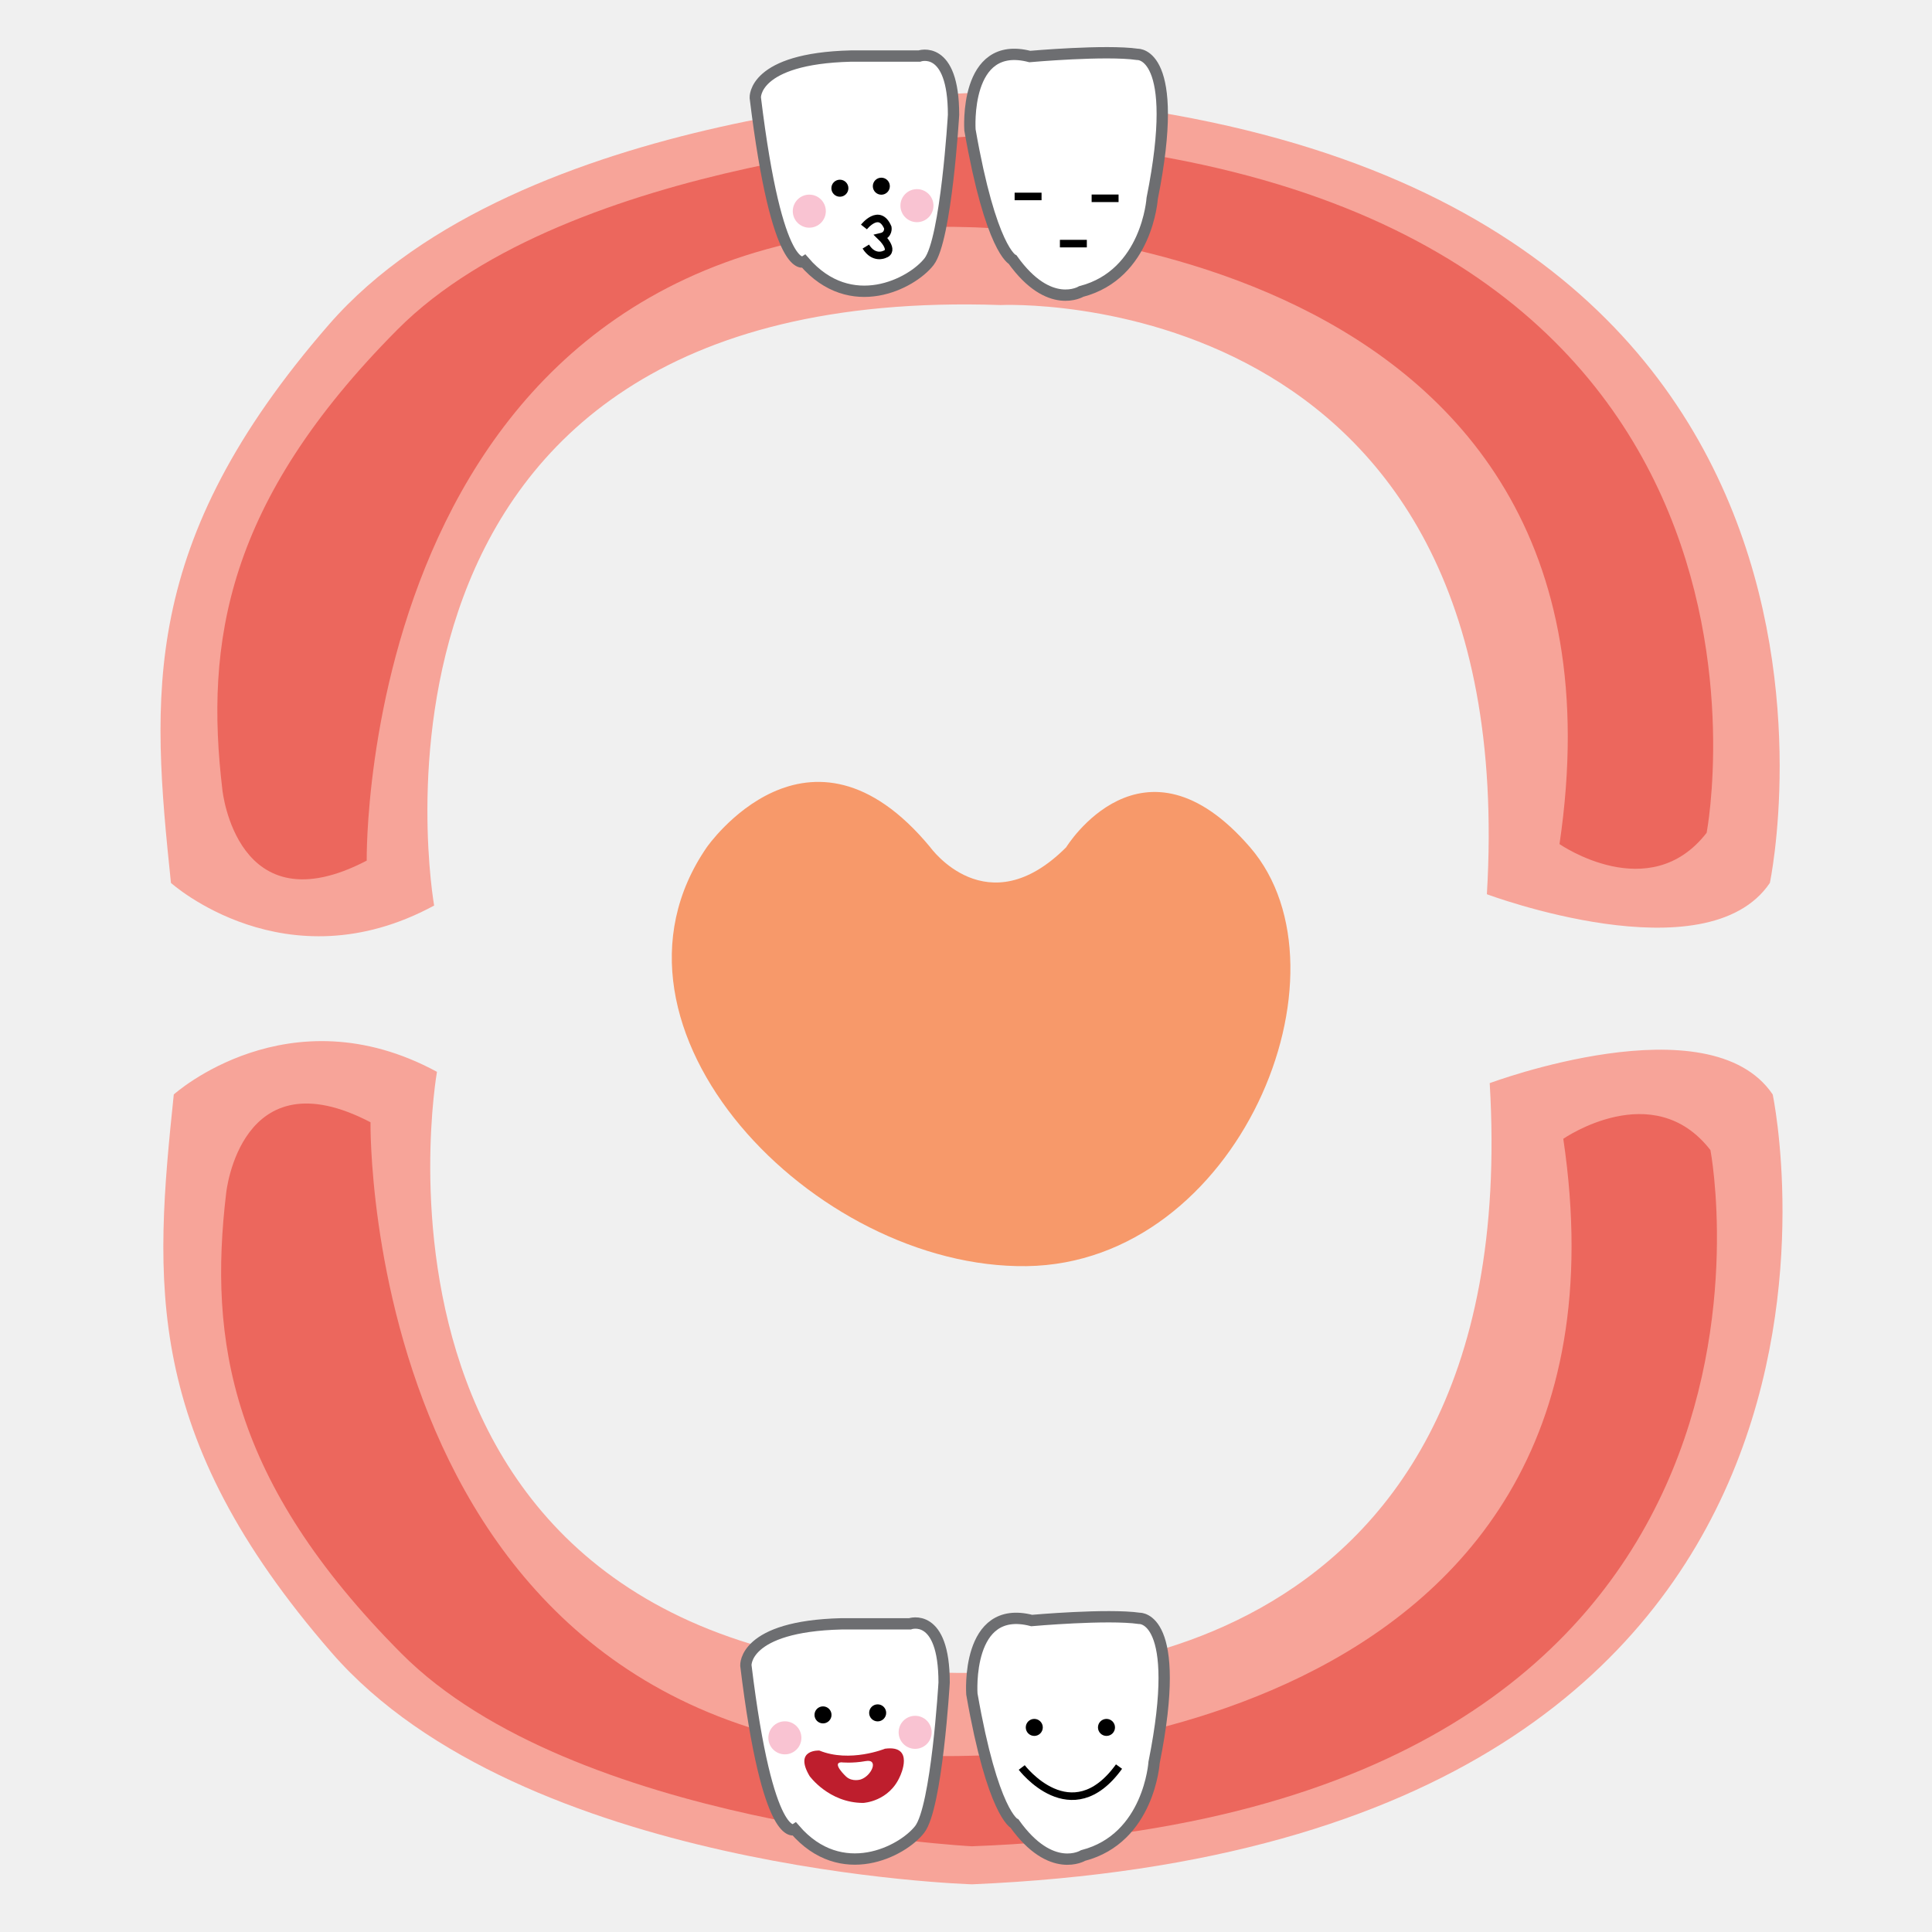
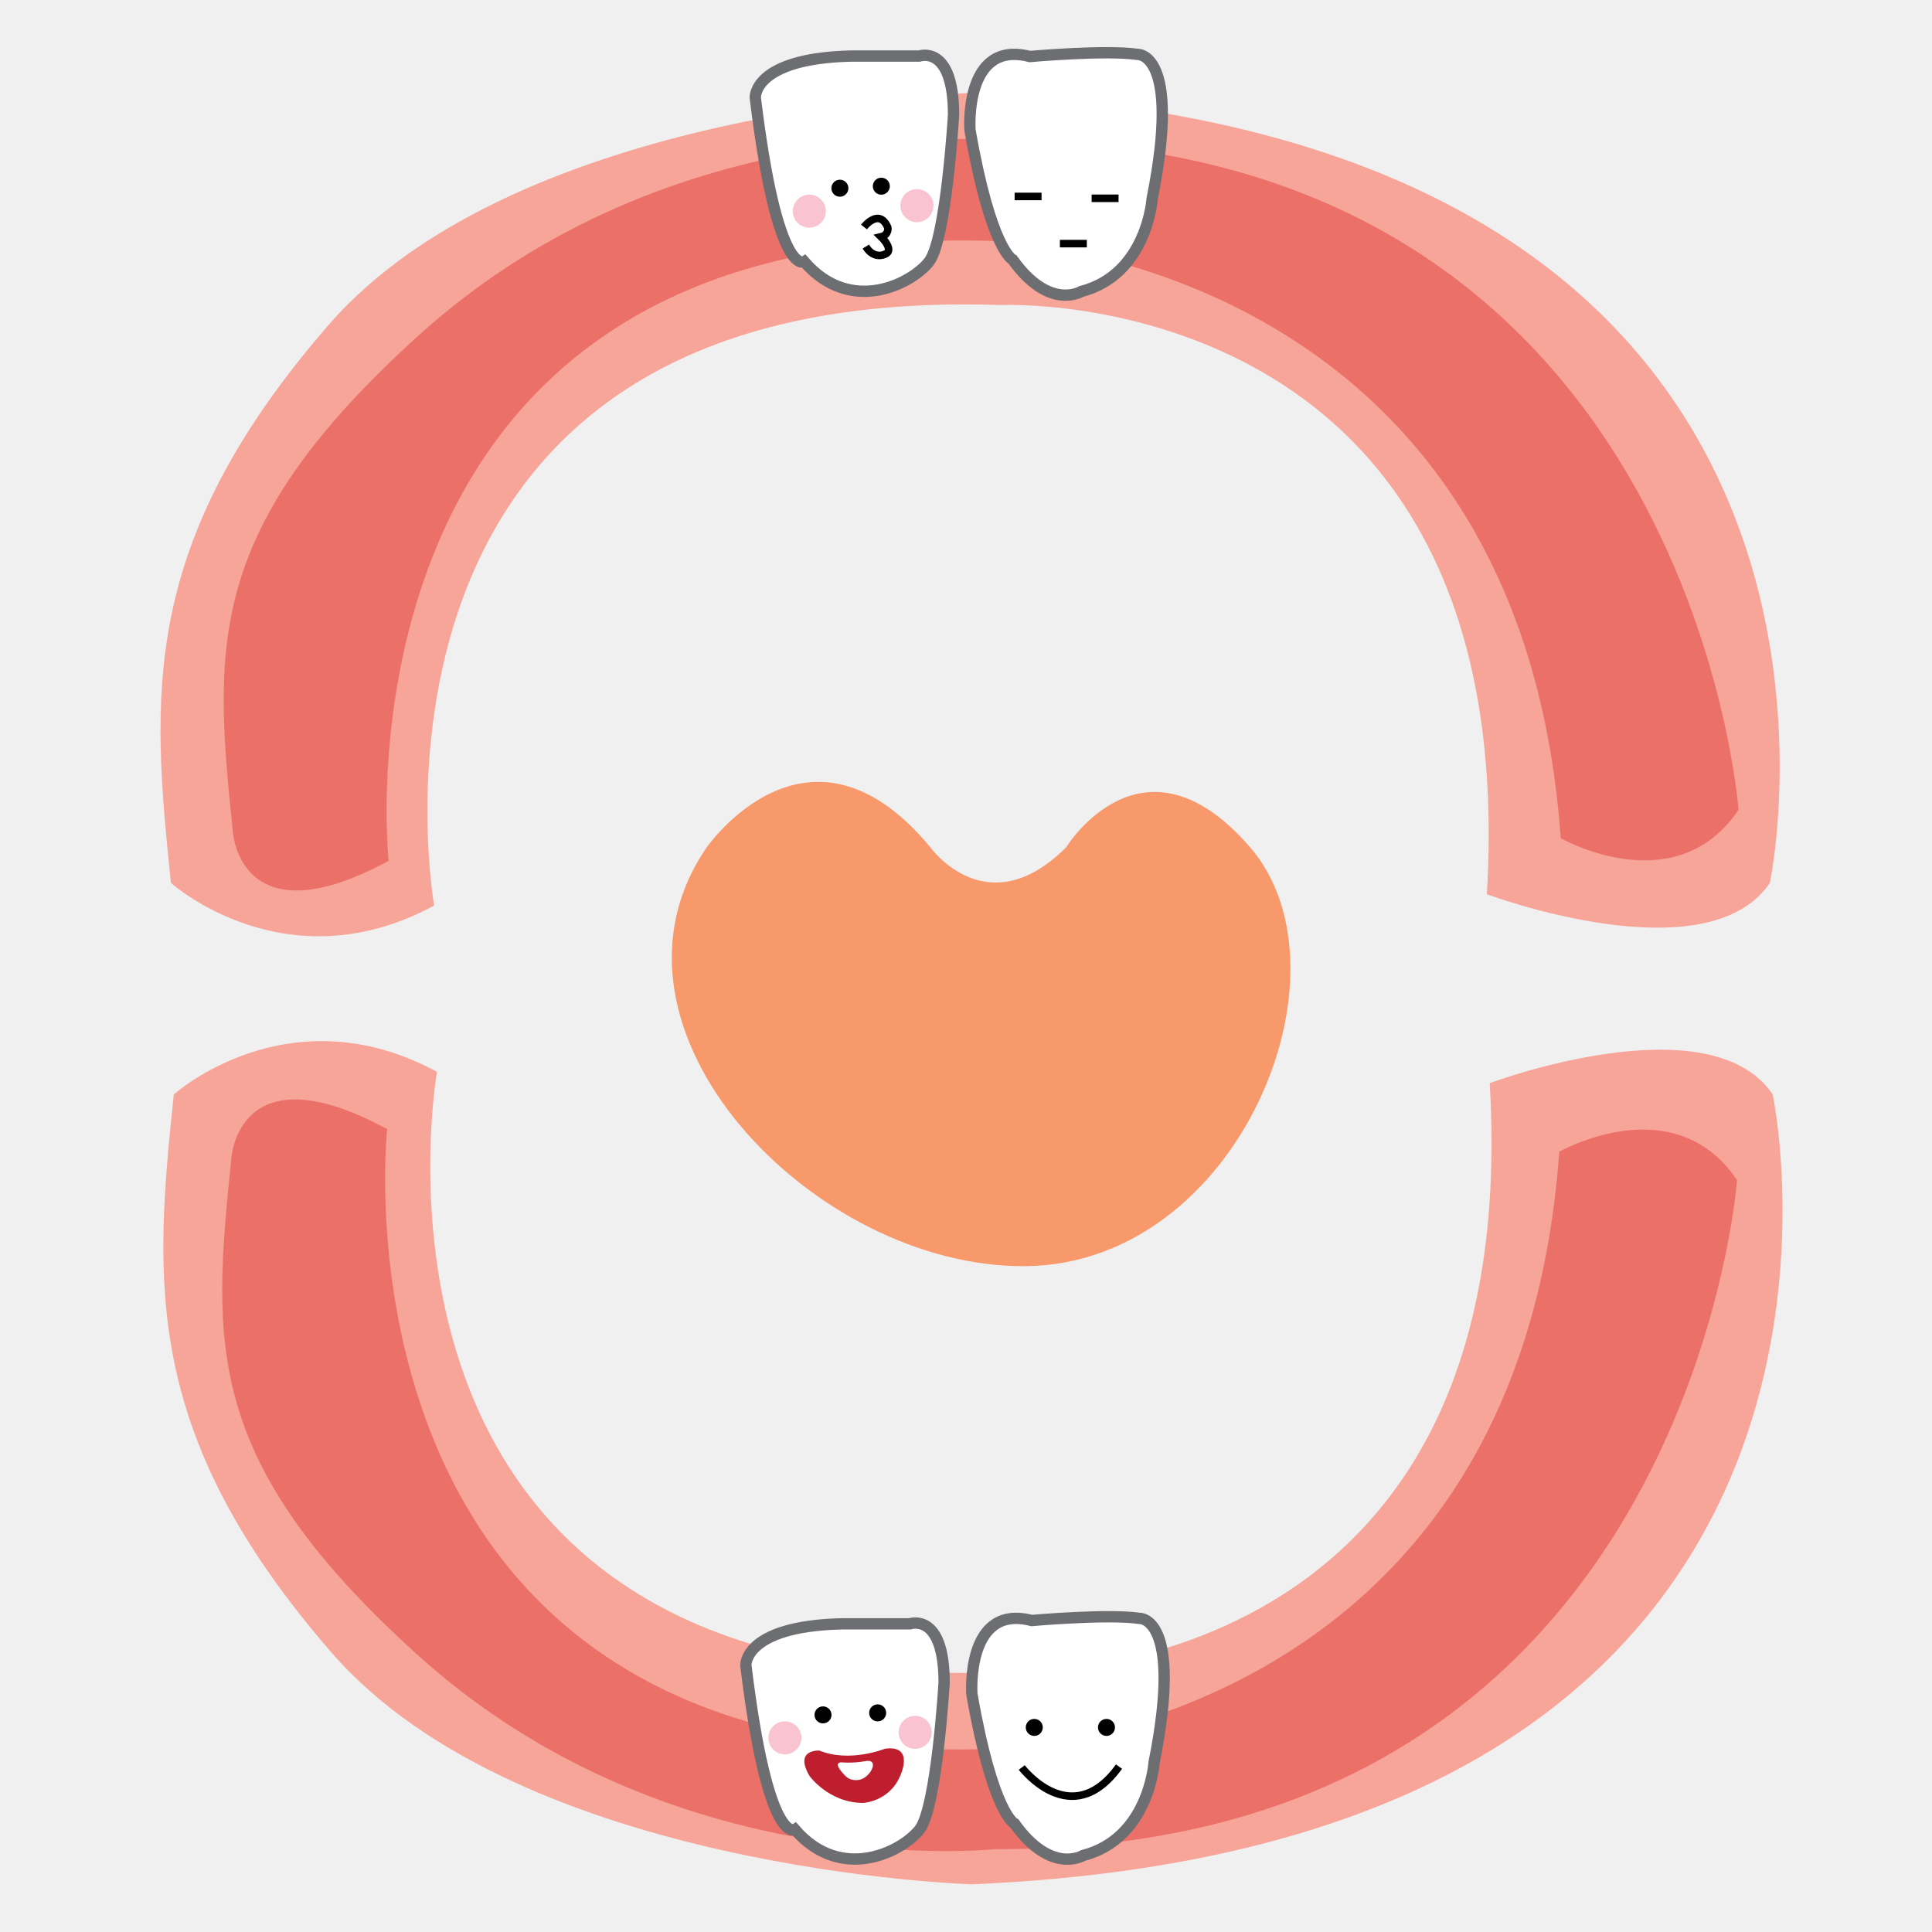
<svg xmlns="http://www.w3.org/2000/svg" version="1.1" x="0px" y="0px" width="1024px" height="1024px" viewBox="0 0 1024 1024" enable-background="new 0 0 1024 1024" xml:space="preserve">
  <g id="Layer_2">
    <path fill="#F7A499" d="M92.111,580.089c0,0,60.769-54.66,139.493-11.999c0,0-58.738,330.48,300.205,318.281   c0,0,277.124,13.34,257.768-312.281c0,0,116.439-43.629,149.992,5.999c0,0,84.104,396.867-424.371,418.634   c0,0-238.752-6.964-339.416-122.76C75.118,760.167,81.786,679.344,92.111,580.089z" />
    <path fill="#F7A499" d="M90.61,467.961c0,0,60.769,54.66,139.493,11.999c0,0-58.738-330.48,300.204-318.281   c0,0,277.125-13.34,257.768,312.281c0,0,116.439,43.629,149.992-5.999c0,0,84.104-396.867-424.371-418.634   c0,0-238.752,6.964-339.415,122.76C73.617,287.883,80.285,368.706,90.61,467.961z" />
    <path fill="#F7996A" d="M374.592,449.09c0,0,53.997-77.996,118.494,0c0,0,30,41.998,71.997,0c0,0,40.498-65.997,97.495,0   c56.997,65.998-6,220.489-118.494,221.989C431.589,672.579,308.596,545.086,374.592,449.09z" />
-     <path fill="#EC675D" d="M119.878,632.315c0,0,7.5-73.496,76.496-37.498c0,0-5.095,345.371,318.716,335.752   c0,0,361.482-3,313.484-326.984c0,0,47.729-33.135,77.996,6c0,0,67.226,351.817-391.48,368.981c0,0-211.56-10.913-302.371-102.226   C121.909,785.028,110.563,710.584,119.878,632.315z" />
-     <path fill="#EC675D" d="M117.87,418.652c0,0,7.5,73.496,76.496,37.498c0,0-5.095-345.371,318.716-335.752   c0,0,361.482,3,313.484,326.984c0,0,47.729,33.135,77.996-6c0,0,67.226-351.817-391.48-368.981c0,0-211.56,10.913-302.371,102.226   C119.901,265.939,108.556,340.383,117.87,418.652z" />
+     <path fill="#EA7068" d="M122.69,613.458c0,0,3.772-57.66,82.496-14.999c0,0-36.917,340.683,322.026,328.483   c0,0,277.203-8.299,299.234-316.484c0,0,60.651-34.628,94.204,15c0,0-25.499,356.058-393.438,354.63   c0,0-171.148,18.635-305.527-102.643C107.781,774.646,112.365,712.713,122.69,613.458z" />
+     <path fill="#EA7068" d="M123.479,441.252c0,0,3.772,57.66,82.496,14.999c0,0-36.917-340.683,322.026-328.483   c0,0,277.203,8.299,299.234,316.484c0,0,60.651,34.628,94.204-15c0,0-25.499-356.058-393.438-354.63   c0,0-171.148-18.635-305.527,102.643C108.569,280.064,113.153,341.998,123.479,441.252z" />
  </g>
+   <g id="Texts">
+ </g>
  <g id="lower">
    <g id="second_x5F_molar" display="none">
      <path display="inline" fill="#FFFFFF" stroke="#6D6E71" stroke-width="6" stroke-miterlimit="10" d="M94.339,544.634    c0,0,71.151-78.629,128.074,7.978c0,0,10.947,51.279-19.704,76.351c0,0-69.781,36.467-101.117-12.534    C101.591,616.428,83.393,584.519,94.339,544.634z" />
      <path display="inline" fill="none" stroke="#000000" stroke-width="4" stroke-miterlimit="10" d="M144.913,618.644    c0,0,7.783,5.188,20.756,2.593" />
      <polyline display="inline" fill="none" stroke="#808285" stroke-width="4" stroke-miterlimit="10" points="128.047,543.401     124.155,568.048 151.397,549.887 160.479,565.454 176.046,547.292 177.343,568.048 191.614,557.671   " />
      <line display="inline" fill="none" stroke="#000000" stroke-width="4" stroke-miterlimit="10" x1="105.994" y1="583.616" x2="143.615" y2="588.807" />
      <line display="inline" fill="none" stroke="#000000" stroke-width="4" stroke-miterlimit="10" x1="169.56" y1="588.807" x2="201.992" y2="579.725" />
      <line display="inline" fill="none" stroke="#000000" stroke-width="4" stroke-miterlimit="10" x1="121.561" y1="599.184" x2="135.831" y2="599.184" />
      <line display="inline" fill="none" stroke="#000000" stroke-width="4" stroke-miterlimit="10" x1="176.044" y1="599.834" x2="190.315" y2="599.834" />
      <path display="inline" fill="#FFFFFF" stroke="#6D6E71" stroke-width="6" stroke-miterlimit="10" d="M799.869,569.17    c0,0-7.703-55.404,68.204-50.972c0,0,79.32,8.866,66.004,66.485c0,0-1.099,49.864-41.801,53.188c0,0-55.005,19.696-85.807-33.368    L799.869,569.17z" />
      <g display="inline">
        <path stroke="#000000" stroke-miterlimit="10" d="M852.147,578.949c0,2.212-1.797,4.008-4.014,4.008     c-2.212,0-4.009-1.796-4.009-4.008c0-2.216,1.797-4.011,4.009-4.011C850.351,574.938,852.147,576.733,852.147,578.949z" />
        <circle fill="none" stroke="#000000" stroke-miterlimit="10" cx="848.135" cy="578.946" r="6.973" />
      </g>
      <g display="inline">
        <path stroke="#000000" stroke-miterlimit="10" d="M892.604,578.22c0,2.212-1.797,4.008-4.013,4.008     c-2.212,0-4.01-1.796-4.01-4.008c0-2.215,1.798-4.012,4.01-4.012C890.808,574.208,892.604,576.005,892.604,578.22z" />
        <circle fill="none" stroke="#000000" stroke-miterlimit="10" cx="888.593" cy="578.218" r="6.973" />
      </g>
      <path display="inline" fill="none" stroke="#000000" stroke-width="4" stroke-miterlimit="10" d="M859.131,571.012    c0,0-12.575-12.114-24.566-0.465" />
      <path display="inline" fill="none" stroke="#000000" stroke-width="4" stroke-miterlimit="10" d="M902.021,569.42    c0,0-12.451-8.329-24.324-0.321" />
      <path display="inline" fill="#F15A29" d="M848.67,597.635c0,2.602-2.107,4.707-4.707,4.707h-13.45    c-2.601,0-4.707-2.105-4.707-4.707l0,0c0-2.6,2.106-4.707,4.707-4.707h13.45C846.563,592.928,848.67,595.035,848.67,597.635    L848.67,597.635z" />
      <path display="inline" fill="#F15A29" d="M909.432,598c0,2.601-2.107,4.707-4.707,4.707h-13.45c-2.6,0-4.707-2.106-4.707-4.707    l0,0c0-2.6,2.107-4.707,4.707-4.707h13.45C907.324,593.293,909.432,595.4,909.432,598L909.432,598z" />
      <ellipse transform="matrix(0.9999 -0.0135 0.0135 0.9999 -8.1578 11.7419)" display="inline" fill="#BE1E2D" cx="868.324" cy="611.988" rx="10.703" ry="16.54" />
      <path display="inline" fill="#FFFFFF" d="M860.596,604.144c0,0,6.918-16.309,15.567-0.209c0,0,0.726,5.827-6.089,5.596    S861.464,608.349,860.596,604.144z" />
      <path display="inline" fill="none" stroke="#808285" stroke-width="4" stroke-miterlimit="10" d="M838.087,533.302    c0,0,22.056,6.488,32.433,1.299c0,0,10.378,16.865,22.053,1.297c0,0,11.676,18.162,15.567,6.486" />
+       <g display="inline">
+         <text transform="matrix(1 -0.0031 0.0031 1 1264.375 661.7285)" fill="#58595B" font-family="'Arial-BoldMT'" font-size="60">23-31 mo.</text>
+       </g>
    </g>
    <g id="first_x5F_molar" display="none">
      <path display="inline" fill="#FFFFFF" stroke="#6D6E71" stroke-width="6" stroke-miterlimit="10" d="M111.983,661.199    c0,0,44.11-35.917,95.999,7.982c0,0,22.051,59.86,9.08,89.127c0,0-45.404,47.89-99.889,13.303c0,0-22.054-15.923-14.27-55.851    C102.904,715.761,104.2,681.153,111.983,661.199z" />
      <path display="inline" fill="none" stroke="#000000" stroke-width="4" stroke-miterlimit="10" d="M130.287,708.404    c0,0,8.032,9.732,23.713,2.596c0,0,9.944-3.243,3.06,6.486c0,0-14.151,22.055-29.833-4.54    C127.227,712.946,124.236,704.838,130.287,708.404z" />
      <path display="inline" fill="none" stroke="#000000" stroke-width="4" stroke-miterlimit="10" d="M200.125,709.055    c0,0-8.633,9.082-24.314,1.945c0,0-9.944-3.243-3.059,6.486c0,0,12.584,23.756,28.266-2.839    C201.018,714.647,203.572,706.681,200.125,709.055z" />
      <path display="inline" fill="none" stroke="#000000" stroke-width="4" stroke-miterlimit="10" d="M141.1,747.323    c0,0,12.323,14.919,22.702-0.648c0,0,18.811,15.564,20.107-0.65" />
      <path display="inline" stroke="#000000" stroke-miterlimit="10" d="M149.004,717.486c0,2.212-1.798,4.008-4.014,4.008    c-2.212,0-4.009-1.796-4.009-4.008c0-2.217,1.797-4.012,4.009-4.012C147.206,713.475,149.004,715.27,149.004,717.486z" />
      <path display="inline" stroke="#000000" stroke-miterlimit="10" d="M190.517,718.784c0,2.212-1.797,4.007-4.014,4.007    c-2.211,0-4.009-1.795-4.009-4.007c0-2.216,1.798-4.012,4.009-4.012C188.719,714.772,190.517,716.568,190.517,718.784z" />
      <path display="inline" fill="none" stroke="#808285" stroke-width="4" stroke-miterlimit="10" d="M135.263,675.972    c0,0,19.459,1.299,27.243-3.892c0,0,16.864,7.786,23.351,1.299" />
      <path display="inline" fill="#FFFFFF" stroke="#6D6E71" stroke-width="6" stroke-miterlimit="10" d="M917.057,707.227    c0,0,7.783-58.377-57.078-59.676c0,0-49.296-6.485-53.188,59.676c0,0-6.485,57.08,0,66.16c0,0,10.378,11.673,37.62,16.863    c0,0,60.906,5.192,72.939-36.322L917.057,707.227z" />
      <path display="inline" fill="none" stroke="#808285" stroke-width="4" stroke-miterlimit="10" d="M839.717,688.871    c0,0,14.271,7.785,22.703-0.648c8.432-8.434,0.649-9.729-3.892-3.243c-4.542,6.485,4.539,12.325,10.377,9.081    c5.838-3.243,16.215-4.542,16.215-9.081" />
      <path display="inline" fill="#FFFFFF" stroke="#000000" stroke-width="4" stroke-miterlimit="10" d="M870.528,716    c0,0,14.594-6.811,32.107,11.675" />
      <path display="inline" fill="#FFFFFF" stroke="#000000" stroke-width="4" stroke-miterlimit="10" d="M849.123,716.974    c0,0-17.513-4.865-26.27,7.782" />
      <circle display="inline" fill="#F9C3D2" cx="895.707" cy="747.25" r="8.757" />
      <circle display="inline" fill="#F9C3D2" cx="825.654" cy="744.331" r="8.757" />
      <path display="inline" fill="none" stroke="#000000" stroke-width="4" stroke-miterlimit="10" d="M876.248,755.033    c0,0-15.566,20.433-27.242,0" />
      <path display="inline" stroke="#000000" stroke-miterlimit="10" d="M876.449,731.566c0,2.212,1.798,4.009,4.014,4.009    c2.212,0,4.01-1.797,4.01-4.009c0-2.216-1.798-4.011-4.01-4.011C878.247,727.556,876.449,729.351,876.449,731.566z" />
      <path display="inline" stroke="#000000" stroke-miterlimit="10" d="M838.182,731.566c0,2.212,1.798,4.009,4.014,4.009    c2.212,0,4.01-1.797,4.01-4.009c0-2.216-1.798-4.011-4.01-4.011C839.979,727.556,838.182,729.351,838.182,731.566z" />
+       <g display="inline">
+         <text transform="matrix(1 0.0015 -0.0015 1 1267.199 769.5127)" fill="#58595B" font-family="'Arial-BoldMT'" font-size="60">14-18 mo.</text>
+       </g>
    </g>
    <g id="canine" display="none">
      <path display="inline" fill="#FFFFFF" stroke="#6D6E71" stroke-width="6" stroke-miterlimit="10" d="M174.218,847.976    c-0.363-5.338,2.593-59.673,49.295-81.729c0,0,51.891,1.299,55.783,81.729c0,0,6.486,44.108-52.539,50.593    C226.757,898.568,178.109,905.057,174.218,847.976z" />
      <g display="inline">
        <path fill="none" stroke="#000000" stroke-width="4" stroke-miterlimit="10" d="M190.772,852.922c0,0,22.702-11.676,33.081,0.648     " />
        <path fill="#FFFFFF" stroke="#000000" stroke-width="4" stroke-miterlimit="10" d="M197.908,850.003     c0,0-5.026-30.161,10.865-31.46c0,0,15.08-3.243,10.054,31.136C218.826,849.679,209.826,845.384,197.908,850.003z" />
        <circle stroke="#000000" stroke-width="4" stroke-miterlimit="10" cx="210.555" cy="836.381" r="4.011" />
      </g>
      <g display="inline">
        <path fill="none" stroke="#000000" stroke-width="4" stroke-miterlimit="10" d="M264.394,851.951c0,0-22.702-11.676-33.081,0.647     " />
        <path fill="#FFFFFF" stroke="#000000" stroke-width="4" stroke-miterlimit="10" d="M257.259,849.032     c0,0,5.027-30.162-10.865-31.459c0,0-15.08-3.245-10.054,31.134C236.341,848.707,245.341,844.412,257.259,849.032z" />
        <circle stroke="#000000" stroke-width="4" stroke-miterlimit="10" cx="244.612" cy="835.41" r="4.011" />
      </g>
      <ellipse transform="matrix(0.9965 -0.0834 0.0834 0.9965 -72.0825 22.0706)" display="inline" fill="#EA7E73" cx="227.988" cy="873.354" rx="8.432" ry="13.296" />
      <path display="inline" fill="#FFFFFF" stroke="#6D6E71" stroke-width="6" stroke-miterlimit="10" d="M735.164,831.65    c0,0,2.594-46.702,36.973-58.377c34.378-11.676,57.728,36.324,61.62,51.891c3.892,15.567-3.893,76.539-20.757,77.836    c0,0-42.971,2.595-59.999-2.757C753.001,900.243,731.11,902.188,735.164,831.65z" />
      <polyline display="inline" fill="none" stroke="#000000" stroke-width="4" stroke-miterlimit="10" points="817.055,835.381     792.731,845.109 814.297,851.596   " />
      <polyline display="inline" fill="none" stroke="#000000" stroke-width="4" stroke-miterlimit="10" points="753.327,835.381     777.651,845.109 756.084,851.596   " />
      <path display="inline" fill="#BE1E2D" d="M755.313,857.919l63.242,0.974c0,0-5.838,36-36.972,34.54    C781.583,893.433,756.771,891,755.313,857.919z" />
      <rect x="761.272" y="861.567" display="inline" fill="#FFFFFF" width="51.566" height="7.298" />
      <path display="inline" fill="#EF8031" d="M777.478,886.771c0,0-1.943-9.403,8.434-10.702c0,0,6.231,0.133,6.656,10.714    c0,0-10.183-1.824-15.09,0.122" />
+       <g display="inline">
+         <text transform="matrix(1 -0.0097 0.0097 1 1247.205 921.9785)" fill="#58595B" font-family="'Arial-BoldMT'" font-size="60">17-23 mo.</text>
+       </g>
    </g>
    <g id="lateral_x5F_incisor" display="none">
      <path display="inline" fill="#FFFFFF" stroke="#6D6E71" stroke-width="6" stroke-miterlimit="10" d="M285.98,836.484    c0,0,7.784-17.995,55.784-16.781c0,0,42.811-7.867,46.703,16.781c3.892,24.65,0,5.19,0,5.19s12.973,97.295-37.622,103.781    c0,0-45.405,16.864-64.865-45.404V836.484z" />
      <path display="inline" fill="none" stroke="#000000" stroke-width="4" stroke-miterlimit="10" d="M371.107,885.3    c0,0-14.107-17.026-28.215,2.919" />
      <path display="inline" fill="none" stroke="#000000" stroke-width="4" stroke-miterlimit="10" d="M332.676,887.246    c0,0-14.107-17.027-28.215,2.918" />
      <path display="inline" fill="none" stroke="#000000" stroke-width="4" stroke-miterlimit="10" d="M314.19,907.191    c0,0,24.828,25.297,51.566,0.973" />
      <path display="inline" fill="#F190AC" d="M332.84,917.717c0,0,1.322,12.779,12.101,11.045c10.777-1.735,6.427-10.887,6.239-11.518    C350.989,916.612,343.996,920.4,332.84,917.717z" />
      <path display="inline" fill="none" stroke="#000000" stroke-miterlimit="10" d="M343.378,919.84c0,0,2.92,0.646,1.622,6.16" />
      <ellipse display="inline" fill="#E6E7E8" cx="705.258" cy="898.328" rx="1.298" ry="1.622" />
      <path display="inline" fill="#FFFFFF" stroke="#6D6E71" stroke-width="6" stroke-miterlimit="10" d="M623.758,871.123    c0,0-3.891-37.455,9.081-46.618c0,0,63.567-3.975,81.729,6.403c18.16,10.378,10.377,31.135,10.377,46.702    c0,15.566-12.972,62.765-33.729,76.538c0,0-46.701,5.188-54.485-15.567C636.73,938.581,623.684,895.611,623.758,871.123z" />
      <circle display="inline" cx="656.934" cy="889.568" r="14.595" />
      <circle display="inline" cx="694.878" cy="893.46" r="14.595" />
      <path display="inline" fill="none" stroke="#000000" stroke-miterlimit="10" d="M669.259,886.326c0,0,8.433-8.106,15.892,2.271" />
      <path display="inline" fill="none" stroke="#F1F2F2" stroke-width="3" stroke-miterlimit="10" d="M656.935,881.137    c0,0,10.376-2.269,10.053,11.027" />
      <path display="inline" fill="none" stroke="#F1F2F2" stroke-width="3" stroke-miterlimit="10" d="M695.53,884.056    c0,0,10.376-2.269,10.053,11.027" />
      <ellipse display="inline" fill="#E6E7E8" cx="666.339" cy="895.408" rx="1.298" ry="1.62" />
      <path display="inline" fill="none" stroke="#000000" stroke-width="4" stroke-miterlimit="10" d="M672.297,913.405    c0,0,8.107-10.377,12.648,0.325c0,0,0.65,3.893-3.567,4.865c0,0,7.784,7.458,1.622,9.404c0,0-5.514,2.595-9.73-4.217" />
+       <g display="inline">
+         <text transform="matrix(1 -0.0012 0.0012 1 1119.535 1033.865)" fill="#58595B" font-family="'Arial-BoldMT'" font-size="60">10-16 mo.</text>
+       </g>
    </g>
    <g id="central_x5F_incisor">
      <path fill="#FFFFFF" stroke="#6D6E71" stroke-width="6" stroke-miterlimit="10" d="M395.327,882.72    c0,0-1.296-20.754,50.593-22.053h36.323c0,0,18.162-6.485,18.162,31.136c0,0-3.892,66.16-12.973,77.836    c-9.081,11.675-41.513,28.54-66.161,0C421.271,969.639,407.003,978.717,395.327,882.72z" />
      <circle fill="#F9C3D2" cx="416" cy="921.09" r="8.756" />
      <circle fill="#F9C3D2" cx="485.052" cy="918.171" r="8.756" />
      <circle stroke="#000000" stroke-miterlimit="10" cx="436.209" cy="908.926" r="4.011" />
      <circle stroke="#000000" stroke-miterlimit="10" cx="465.178" cy="907.855" r="4.012" />
      <path fill="#BE1E2D" d="M477.092,941.315c0,0,7.972-16.603-8.021-14.463c0,0-18.592,7.587-34.807,0.972    c0,0-13.621-0.778-5.188,13.491c0,0,10.215,14.271,28.459,14.271C457.535,955.587,471.272,954.938,477.092,941.315z" />
      <path fill="#FFFFFF" d="M445.837,934.063c0,0,5.838,0.65,12.973-0.647c7.136-1.299,3.243,7.784-2.593,9.729    c0,0-4.378,1.458-7.703-1.461C448.514,941.684,440.649,934.388,445.837,934.063z" />
      <path fill="#FFFFFF" stroke="#6D6E71" stroke-width="6" stroke-miterlimit="10" d="M515.109,897.83c0,0-3.313-48,31.715-38.919    c0,0,40.213-3.585,57.08-1.144c0,0,23.35-1.45,7.781,76.387c0,0-2.592,40.213-37.618,49.295c0,0-16.865,10.378-36.324-16.865    C537.743,966.584,526.206,961.396,515.109,897.83z" />
      <path fill="none" stroke="#000000" stroke-width="4" stroke-miterlimit="10" d="M541.543,936.807c0,0,26.269,34.54,51.565-0.486" />
      <path stroke="#000000" stroke-miterlimit="10" d="M552.202,915.565c0,2.212-1.797,4.008-4.014,4.008    c-2.212,0-4.009-1.796-4.009-4.008c0-2.217,1.797-4.013,4.009-4.013C550.405,911.553,552.202,913.349,552.202,915.565z" />
      <path stroke="#000000" stroke-miterlimit="10" d="M590.47,915.565c0,2.212-1.797,4.008-4.014,4.008    c-2.212,0-4.009-1.796-4.009-4.008c0-2.217,1.797-4.013,4.009-4.013C588.673,911.553,590.47,913.349,590.47,915.565z" />
+       <g>
+         <text transform="matrix(1 -6.096810e-005 6.096810e-005 1 1020.376 1111.789)" fill="#58595B" font-family="'Arial-BoldMT'" font-size="60">6-8 mo.</text>
+       </g>
    </g>
  </g>
  <g id="upper">
    <g id="second_x5F_molar_1_" display="none">
      <path display="inline" fill="#FFFFFF" stroke="#6D6E71" stroke-width="6" stroke-miterlimit="10" d="M97.834,392.997    c0,0,71.151-75.909,128.074,7.701c0,0,10.947,49.506-19.704,73.71c0,0-69.781,35.206-101.117-12.101    C105.087,462.307,86.888,431.502,97.834,392.997z" />
      <path display="inline" fill="#FFFFFF" stroke="#6D6E71" stroke-width="6" stroke-miterlimit="10" d="M803.864,411.166    c0,0-7.703-55.404,68.204-50.972c0,0,79.32,8.866,66.004,66.485c0,0-1.099,49.864-41.801,53.188c0,0-55.005,19.696-85.807-33.368    L803.864,411.166z" />
      <path display="inline" fill="none" stroke="#808285" stroke-width="4" stroke-miterlimit="10" d="M831.076,409.097    c0,0,22.498-12,31.498-19.499l-7.5,16.499c0,0,23.999-4.499,29.998-13.499l-4.499,17.999c0,0,19.499-7.5,23.999-19.499l3,22.499    c0,0,10.5-10.5,11.999-16.499" />
      <path display="inline" fill="none" stroke="#000000" stroke-width="4" stroke-miterlimit="10" d="M835.575,418.596    c0,0,4.048,25.5,36.425,7.5" />
      <path display="inline" fill="none" stroke="#000000" stroke-width="4" stroke-miterlimit="10" d="M885.056,428.093    c0,0,3.883,25.5,34.944,7.5" />
      <ellipse display="inline" cx="869.5" cy="455.5" rx="3.5" ry="4.5" />
      <path display="inline" fill="#F9C3D2" d="M857.308,445.466c-0.582,2.536-3.107,4.116-5.641,3.534l-13.109-3.009    c-2.534-0.582-4.116-3.105-3.534-5.641l0,0c0.582-2.534,3.106-4.116,5.641-3.534l13.109,3.009    C856.307,440.407,857.89,442.932,857.308,445.466L857.308,445.466z" />
      <path display="inline" fill="#F9C3D2" d="M908.49,456.567c-0.476,2.557-2.934,4.242-5.489,3.766l-13.223-2.463    c-2.556-0.476-4.242-2.932-3.766-5.489l0,0c0.476-2.556,2.934-4.242,5.489-3.766l13.223,2.463    C907.28,451.554,908.966,454.012,908.49,456.567L908.49,456.567z" />
      <path display="inline" fill="none" stroke="#808285" stroke-width="4" stroke-miterlimit="10" d="M123.61,399.596    c0,0,38.998-26.999,70.496,7.5" />
      <circle display="inline" fill="#F15A29" cx="191.697" cy="440.094" r="8.757" />
      <circle display="inline" fill="#F15A29" cx="125.644" cy="443.175" r="8.757" />
      <path display="inline" stroke="#000000" stroke-miterlimit="10" d="M170.986,426.325c0,2.212,1.798,4.009,4.014,4.009    c2.212,0,4.01-1.797,4.01-4.009c0-2.216-1.798-4.011-4.01-4.011C172.784,422.314,170.986,424.109,170.986,426.325z" />
      <path display="inline" stroke="#000000" stroke-miterlimit="10" d="M138.32,426.991c0,2.212,1.798,4.009,4.014,4.009    c2.212,0,4.01-1.797,4.01-4.009c0-2.216-1.798-4.011-4.01-4.011C140.118,422.98,138.32,424.775,138.32,426.991z" />
      <path display="inline" fill="none" stroke="#000000" stroke-width="4" stroke-miterlimit="10" d="M145,451.667    c0,0,14.667,42,30.667-1.333" />
+       <text transform="matrix(1 0.0052 -0.0052 1 1350.879 475.6489)" display="inline" fill="#58595B" font-family="'Arial-BoldMT'" font-size="60">25-33 mo.</text>
    </g>
    <g id="first_x5F_molar_1_" display="none">
      <path display="inline" fill="#FFFFFF" stroke="#6D6E71" stroke-width="6" stroke-miterlimit="10" d="M904.048,280.66    c0,0,7.783-51.423-57.078-52.567c0,0-49.296-5.712-53.188,52.567c0,0-6.485,50.281,0,58.28c0,0,10.378,10.282,37.62,14.854    c0,0,60.906,4.574,72.939-31.995L904.048,280.66z" />
      <path display="inline" fill="#FFFFFF" stroke="#6D6E71" stroke-width="6" stroke-miterlimit="10" d="M122.475,236.112    c0,0,44.11-34.342,95.999,7.632c0,0,22.051,57.235,9.08,85.218c0,0-45.404,45.79-99.889,12.72c0,0-22.054-15.225-14.27-53.401    C113.395,288.28,114.691,255.19,122.475,236.112z" />
      <path display="inline" fill="none" stroke="#808285" stroke-width="4" stroke-miterlimit="10" d="M145,243.333    c13.667,1,17.333,9,17.333,9s3.667-5.667,1-11.333" />
      <path display="inline" fill="#FFFFFF" stroke="#6D6E71" stroke-width="6" stroke-miterlimit="10" d="M172.667,239    c1,6-3,12.333-3,12.333s12.667-8,17.333-6.333" />
      <path display="inline" fill="none" stroke="#000000" stroke-width="4" stroke-miterlimit="10" d="M128,279.414    c21.668-5.25,34.667,9.452,34.667,9.452s-20.584-1.05-26.001,6.302" />
      <path display="inline" fill="none" stroke="#000000" stroke-width="4" stroke-miterlimit="10" d="M209.395,291.951    c0,0-22.703-11.676-33.081,0.647" />
      <path display="inline" fill="#FFFFFF" stroke="#000000" stroke-width="4" stroke-miterlimit="10" d="M202.26,289.032    c0,0,5.026-17.778-10.865-18.542c0,0-15.08-1.913-10.054,18.351C181.341,288.84,190.341,286.309,202.26,289.032z" />
      <circle display="inline" stroke="#000000" stroke-width="4" stroke-miterlimit="10" cx="190" cy="281.001" r="3.261" />
      <path display="inline" fill="none" stroke="#000000" stroke-width="4" stroke-miterlimit="10" d="M173.25,324    c0,0,27.25,0,27.25-18" />
      <path display="inline" fill="none" stroke="#808285" stroke-width="4" stroke-miterlimit="10" d="M808,268c0,0,11.5-21,25.5-3    s26-7.5,26-7.5s10-13,13.5,3.5s12-1,13.5-3.5" />
      <path display="inline" fill="none" stroke="#000000" stroke-width="4" stroke-miterlimit="10" d="M829.5,320.5c0,0,4-6,7-3.5    s23.5,28.5,39-0.5c0,0,5-4.5,7,0" />
      <path display="inline" stroke="#000000" stroke-miterlimit="10" d="M870.744,299c0,2.212,1.798,4.009,4.014,4.009    c2.212,0,4.01-1.797,4.01-4.009c0-2.216-1.798-4.011-4.01-4.011C872.542,294.989,870.744,296.784,870.744,299z" />
      <path display="inline" stroke="#000000" stroke-miterlimit="10" d="M832.477,299c0,2.212,1.798,4.009,4.014,4.009    c2.212,0,4.01-1.797,4.01-4.009c0-2.216-1.798-4.011-4.01-4.011C834.274,294.989,832.477,296.784,832.477,299z" />
      <line display="inline" fill="none" stroke="#000000" stroke-width="4" stroke-miterlimit="10" x1="817" y1="288" x2="845.5" y2="288" />
      <line display="inline" fill="none" stroke="#000000" stroke-width="4" stroke-miterlimit="10" x1="859.5" y1="288" x2="888" y2="288" />
+       <text transform="matrix(1 0.0062 -0.0062 1 1389.537 370.7368)" display="inline" fill="#58595B" font-family="'Arial-BoldMT'" font-size="60">13-19 mo.</text>
    </g>
    <g id="canine_1_" display="none">
      <path display="inline" fill="#FFFFFF" stroke="#6D6E71" stroke-width="6" stroke-miterlimit="10" d="M190.708,181.512    c-0.363-5.338,2.593-59.673,49.295-81.729c0,0,51.891,1.299,55.783,81.729c0,0,6.486,44.108-52.539,50.593    C243.247,232.105,194.599,238.593,190.708,181.512z" />
      <path display="inline" fill="#FFFFFF" stroke="#6D6E71" stroke-width="6" stroke-miterlimit="10" d="M719.157,164.186    c0,0,2.594-46.702,36.973-58.377c34.378-11.676,57.728,36.324,61.62,51.891c3.892,15.567-3.893,76.539-20.757,77.836    c0,0-42.971,2.595-59.999-2.757C736.994,232.779,715.104,234.724,719.157,164.186z" />
      <path display="inline" fill="none" stroke="#000000" stroke-width="4" stroke-miterlimit="10" d="M275.126,187.312    c0,0-14.107-17.026-28.215,2.919" />
      <path display="inline" fill="none" stroke="#000000" stroke-width="4" stroke-miterlimit="10" d="M236.694,189.258    c0,0-14.107-17.027-28.215,2.918" />
      <ellipse display="inline" cx="243.5" cy="208" rx="3.5" ry="4.5" />
      <ellipse transform="matrix(0.9999 -0.0135 0.0135 0.9999 -2.7677 10.3528)" display="inline" fill="#BE1E2D" cx="767.809" cy="210.814" rx="10.703" ry="16.54" />
      <path display="inline" fill="#FFFFFF" d="M760.081,202.97c0,0,6.918-16.309,15.567-0.209c0,0,0.726,5.827-6.089,5.596    S760.949,207.175,760.081,202.97z" />
      <path display="inline" fill="none" stroke="#000000" stroke-width="4" stroke-miterlimit="10" d="M729.247,187.959    c0,0,10.389-28.28,32.318-4.714c0,0,3.463,5.008-3.174,3.241c0,0-14.572-6.494-24.527,0.883    C733.864,187.37,728.382,193.556,729.247,187.959z" />
      <path display="inline" fill="none" stroke="#000000" stroke-width="4" stroke-miterlimit="10" d="M772.749,184.292    c0,0,10.09-28.28,31.392-4.714c0,0,3.363,5.008-3.083,3.241c0,0-9.238-6.494-23.824,0.883    C777.233,183.703,771.909,189.89,772.749,184.292z" />
      <circle display="inline" stroke="#000000" stroke-miterlimit="10" cx="744.517" cy="177.898" r="4.011" />
      <circle display="inline" stroke="#000000" stroke-miterlimit="10" cx="789.485" cy="173.828" r="4.012" />
      <path display="inline" fill="#F9C3D2" d="M756.155,197.461c0,2.602-2.107,4.707-4.707,4.707h-13.45    c-2.601,0-4.707-2.105-4.707-4.707l0,0c0-2.6,2.106-4.707,4.707-4.707h13.45C754.048,192.754,756.155,194.861,756.155,197.461    L756.155,197.461z" />
      <path display="inline" fill="#F9C3D2" d="M803.417,193.826c0,2.601-2.107,4.707-4.707,4.707h-13.449    c-2.6,0-4.707-2.106-4.707-4.707l0,0c0-2.6,2.107-4.707,4.707-4.707h13.449C801.31,189.119,803.417,191.227,803.417,193.826    L803.417,193.826z" />
+       <text transform="matrix(1 -9.641349e-004 9.641349e-004 1 1496.785 244.7813)" display="inline" fill="#58595B" font-family="'Arial-BoldMT'" font-size="60">16-22 mo.</text>
    </g>
    <g id="lateral_x5F_incisor_1_" display="none">
      <path display="inline" fill="#FFFFFF" stroke="#6D6E71" stroke-width="6" stroke-miterlimit="10" d="M290.471,61.529    c0,0,7.784-17.995,55.784-16.781c0,0,42.811-7.867,46.703,16.781c3.892,24.65,0,5.19,0,5.19s12.973,97.295-37.622,103.781    c0,0-45.405,16.864-64.865-45.404V61.529z" />
      <path display="inline" fill="#FFFFFF" stroke="#6D6E71" stroke-width="6" stroke-miterlimit="10" d="M625.251,98.167    c0,0-3.891-37.455,9.081-46.618c0,0,63.567-3.975,81.729,6.403c18.16,10.378,10.377,31.135,10.377,46.702    c0,15.566-12.972,62.765-33.729,76.538c0,0-46.701,5.188-54.485-15.567C638.224,165.625,625.177,122.656,625.251,98.167z" />
      <path display="inline" fill="none" stroke="#000000" stroke-width="4" stroke-miterlimit="10" d="M704.126,123.312    c0,0-14.107-17.026-28.215,2.919" />
      <path display="inline" fill="none" stroke="#000000" stroke-width="4" stroke-miterlimit="10" d="M665.694,125.258    c0,0-14.107-17.027-28.215,2.918" />
      <path display="inline" fill="none" stroke="#000000" stroke-width="4" stroke-miterlimit="10" d="M647.543,140.807    c0,0,26.269,34.54,51.565-0.486" />
      <path display="inline" fill="#BE1E2D" d="M312.815,126.933l63.242,0.974c0,0-5.838,36-36.972,34.54    C339.086,162.447,314.274,160.014,312.815,126.933z" />
      <rect x="318.775" y="130.582" display="inline" fill="#FFFFFF" width="51.566" height="7.298" />
      <path display="inline" fill="#EF8031" d="M334.98,155.786c0,0-1.943-9.403,8.434-10.702c0,0,6.231,0.133,6.656,10.714    c0,0-10.183-1.824-15.09,0.122" />
      <g display="inline">
        <path stroke="#000000" stroke-miterlimit="10" d="M329.012,100.004c0,2.212-1.797,4.008-4.014,4.008     c-2.212,0-4.009-1.796-4.009-4.008c0-2.216,1.797-4.011,4.009-4.011C327.215,95.994,329.012,97.789,329.012,100.004z" />
        <circle fill="none" stroke="#000000" stroke-miterlimit="10" cx="325" cy="100.001" r="6.973" />
      </g>
      <g display="inline">
        <path stroke="#000000" stroke-miterlimit="10" d="M364.969,100.774c0,2.212-1.797,4.008-4.013,4.008     c-2.212,0-4.01-1.796-4.01-4.008c0-2.215,1.798-4.012,4.01-4.012C363.172,96.763,364.969,98.56,364.969,100.774z" />
        <circle fill="none" stroke="#000000" stroke-miterlimit="10" cx="360.958" cy="100.772" r="6.973" />
      </g>
      <path display="inline" fill="#F15A29" d="M327.333,116.821c0,2.602-2.107,4.707-4.707,4.707h-13.45    c-2.601,0-4.707-2.105-4.707-4.707l0,0c0-2.6,2.106-4.707,4.707-4.707h13.45C325.225,112.114,327.333,114.221,327.333,116.821    L327.333,116.821z" />
      <path display="inline" fill="#F15A29" d="M380.696,115.777c0,2.601-2.107,4.707-4.707,4.707h-13.45    c-2.6,0-4.707-2.106-4.707-4.707l0,0c0-2.6,2.107-4.707,4.707-4.707h13.45C378.589,111.07,380.696,113.178,380.696,115.777    L380.696,115.777z" />
+       <text transform="matrix(1 4.600799e-004 -4.600799e-004 1 1401.62 132.8896)" display="inline" fill="#58595B" font-family="'Arial-BoldMT'" font-size="60">9-13 mo.</text>
    </g>
    <g id="central_x5F_incisor_1_">
      <path fill="#FFFFFF" stroke="#6D6E71" stroke-width="6" stroke-miterlimit="10" d="M400.318,51.768    c0,0-1.296-20.754,50.593-22.053h36.323c0,0,18.162-6.485,18.162,31.136c0,0-3.892,66.16-12.973,77.836    c-9.081,11.675-41.513,28.54-66.161,0C426.263,138.687,411.994,147.765,400.318,51.768z" />
      <path fill="#FFFFFF" stroke="#6D6E71" stroke-width="6" stroke-miterlimit="10" d="M514.101,68.878c0,0-3.313-48,31.715-38.919    c0,0,40.213-3.585,57.08-1.144c0,0,23.35-1.45,7.781,76.387c0,0-2.592,40.213-37.618,49.295c0,0-16.865,10.378-36.324-16.865    C536.734,137.632,525.197,132.444,514.101,68.878z" />
      <circle fill="#F9C3D2" cx="428.948" cy="111.919" r="8.756" />
      <circle fill="#F9C3D2" cx="486" cy="109" r="8.756" />
      <circle stroke="#000000" stroke-miterlimit="10" cx="445.157" cy="99.755" r="4.011" />
      <circle stroke="#000000" stroke-miterlimit="10" cx="467.125" cy="98.685" r="4.012" />
      <path fill="none" stroke="#000000" stroke-width="4" stroke-miterlimit="10" d="M457.92,120.309c0,0,8.107-10.377,12.648,0.325    c0,0,0.65,3.893-3.567,4.865c0,0,7.784,7.458,1.622,9.404c0,0-5.514,2.595-9.73-4.217" />
      <line fill="none" stroke="#000000" stroke-width="4" stroke-miterlimit="10" x1="537.774" y1="104.121" x2="552.044" y2="104.121" />
      <line fill="none" stroke="#000000" stroke-width="4" stroke-miterlimit="10" x1="578.591" y1="105.104" x2="592.862" y2="105.104" />
      <line fill="none" stroke="#000000" stroke-width="4" stroke-miterlimit="10" x1="561.774" y1="129.121" x2="576.044" y2="129.121" />
+       <text transform="matrix(0.9999 -0.0107 0.0107 0.9999 1305.662 47.0874)" fill="#58595B" font-family="'Arial-BoldMT'" font-size="60">8-12 mo.</text>
    </g>
  </g>
</svg>
